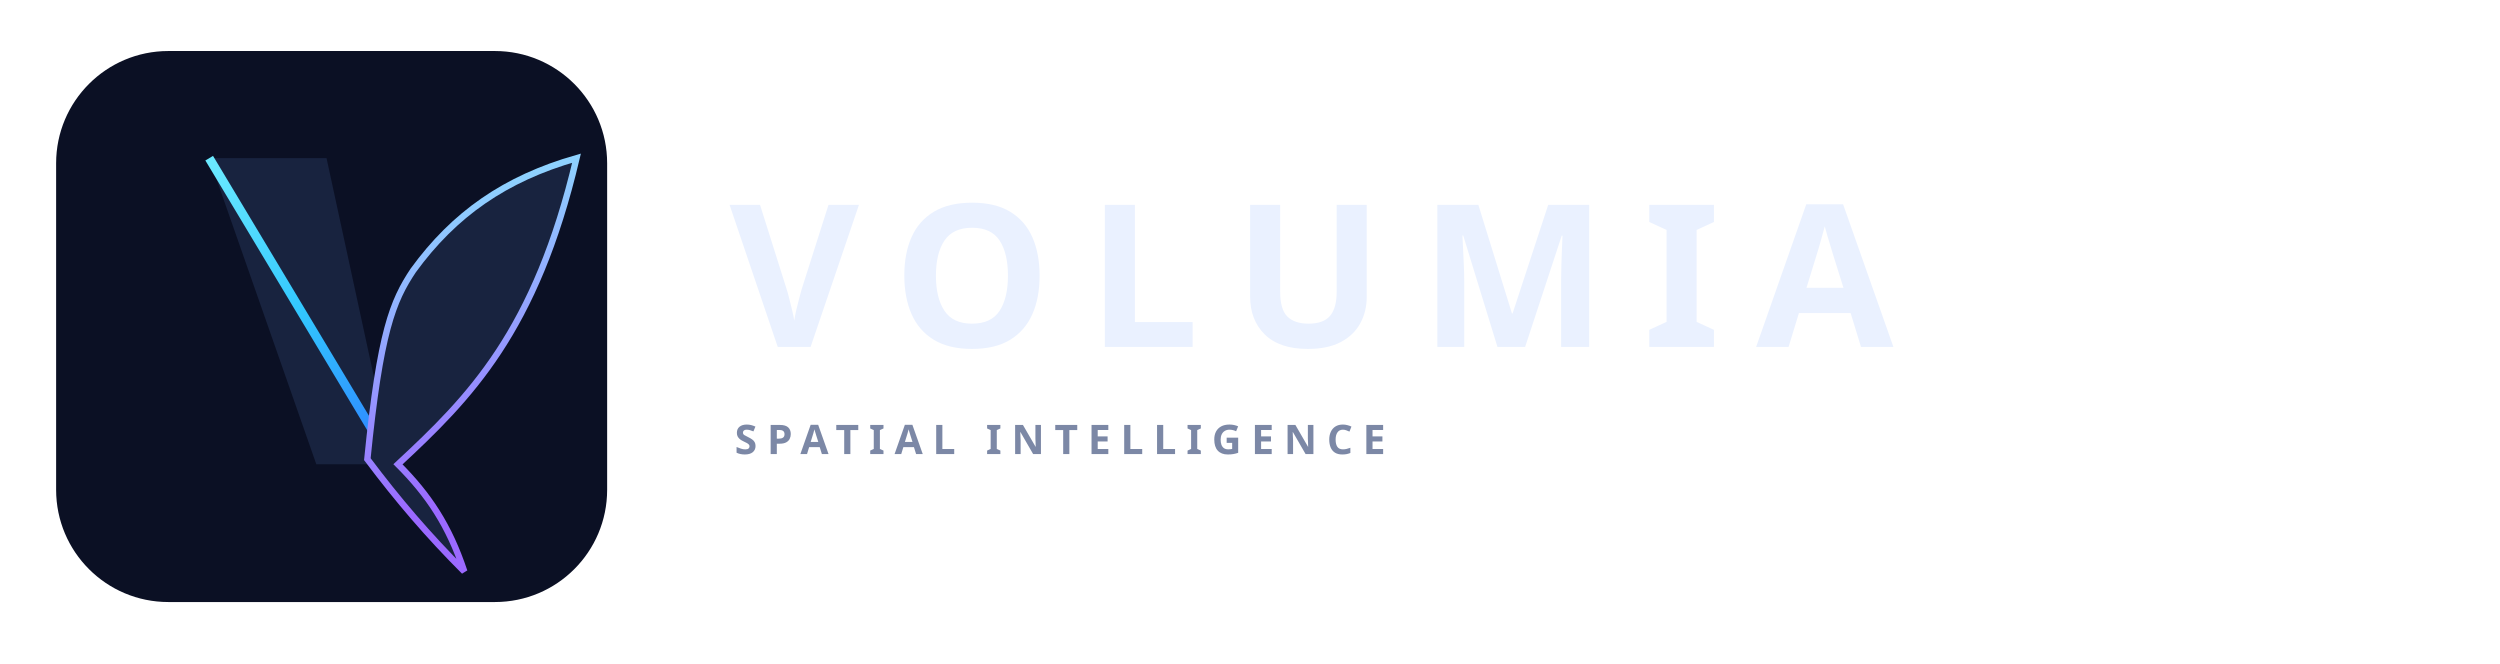
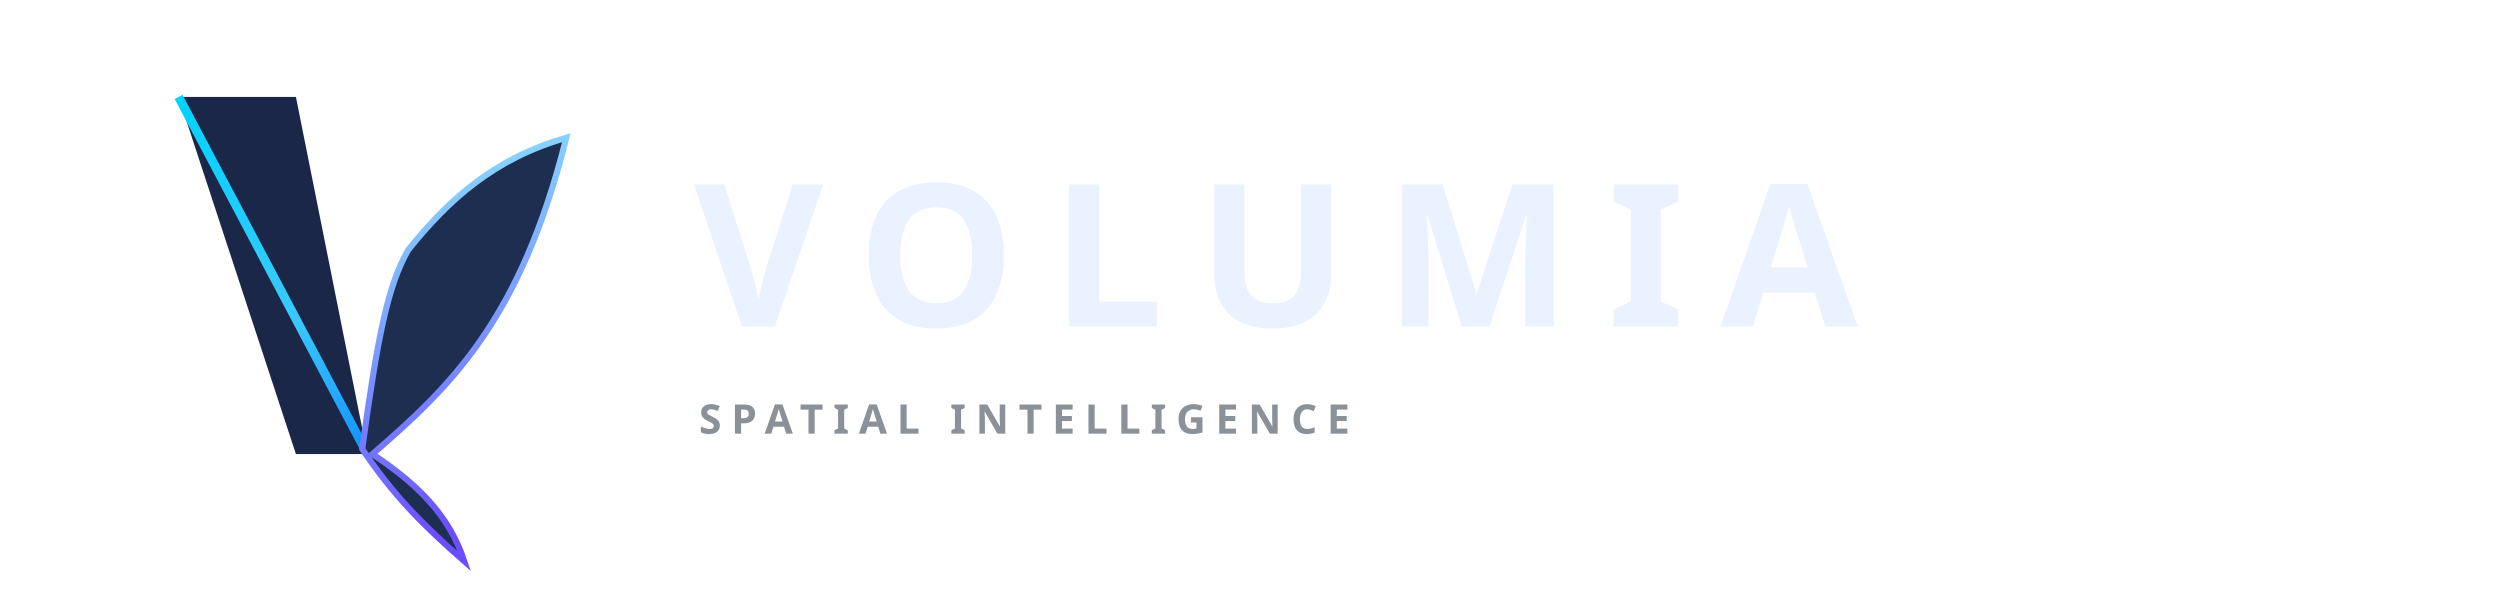
- <svg xmlns="http://www.w3.org/2000/svg" width="980" height="260" viewBox="0 0 980 260" fill="none">
+ <svg xmlns="http://www.w3.org/2000/svg" width="980" height="240" viewBox="0 0 980 240" fill="none">
  <defs>
-     <linearGradient id="wordmarkEdge" x1="84" y1="40" x2="154" y2="184" gradientUnits="userSpaceOnUse">
-       <stop offset="0" stop-color="#7CF4FF" />
-       <stop offset="0.55" stop-color="#32C8FF" />
-       <stop offset="1" stop-color="#2D7BFF" />
+     <linearGradient id="logoEdgeDark" x1="70" y1="38" x2="150" y2="190" gradientUnits="userSpaceOnUse">
+       <stop offset="0" stop-color="#00D4FF" />
+       <stop offset="0.58" stop-color="#3AC8FF" />
+       <stop offset="1" stop-color="#0A84FF" />
    </linearGradient>
-     <linearGradient id="wordmarkMesh" x1="132" y1="52" x2="178" y2="196" gradientUnits="userSpaceOnUse">
-       <stop offset="0" stop-color="#8AF5FF" />
-       <stop offset="1" stop-color="#9B69FF" />
+     <linearGradient id="logoMeshDark" x1="130" y1="52" x2="188" y2="204" gradientUnits="userSpaceOnUse">
+       <stop offset="0" stop-color="#8EF3FF" />
+       <stop offset="1" stop-color="#6C4DFF" />
    </linearGradient>
  </defs>
-   <rect x="22" y="20" width="216" height="216" rx="44" fill="#0B1024" />
-   <path d="M82 62H128L154 182H124L82 62Z" fill="#18233F" />
-   <path d="M82 62L154 182" stroke="url(#wordmarkEdge)" stroke-width="3.5" />
-   <path d="M156 182C184 156 210 130 226 62C198 70 178 84 162 106C154 118 149 130 144 180C156 196 168 210 182 224C176 206 168 194 156 182Z" fill="#18233F" />
-   <path d="M156 182C184 156 210 130 226 62C198 70 178 84 162 106C154 118 149 130 144 180C156 196 168 210 182 224C176 206 168 194 156 182Z" stroke="url(#wordmarkMesh)" stroke-width="2.5" />
-   <text x="286" y="136" font-family="Aptos, 'Segoe UI Variable Text', 'Segoe UI', sans-serif" font-size="78" letter-spacing="0.18em" font-weight="600" fill="#EAF1FF">VOLUMIA</text>
-   <text x="288" y="178" font-family="Aptos, 'Segoe UI Variable Text', 'Segoe UI', sans-serif" font-size="16" letter-spacing="0.24em" font-weight="600" fill="#7C88A6">SPATIAL INTELLIGENCE</text>
+   <path d="M70 38H116L144 178H116L70 38Z" fill="#1A2748" />
+   <path d="M70 38L144 178" stroke="url(#logoEdgeDark)" stroke-width="3.5" />
+   <path d="M146 178C176 152 204 126 222 54C194 62 176 78 160 98C152 112 148 132 142 176C154 194 166 206 182 220C176 202 164 190 146 178Z" fill="#1D2E50" stroke="url(#logoMeshDark)" stroke-width="2.4" />
+   <text x="272" y="128" font-family="Aptos, 'Segoe UI Variable Text', 'Segoe UI', sans-serif" font-size="78" letter-spacing="0.18em" font-weight="600" fill="#EAF1FF">VOLUMIA</text>
+   <text x="274" y="170" font-family="Aptos, 'Segoe UI Variable Text', 'Segoe UI', sans-serif" font-size="16" letter-spacing="0.24em" font-weight="600" fill="#8A9199">SPATIAL INTELLIGENCE</text>
</svg>
